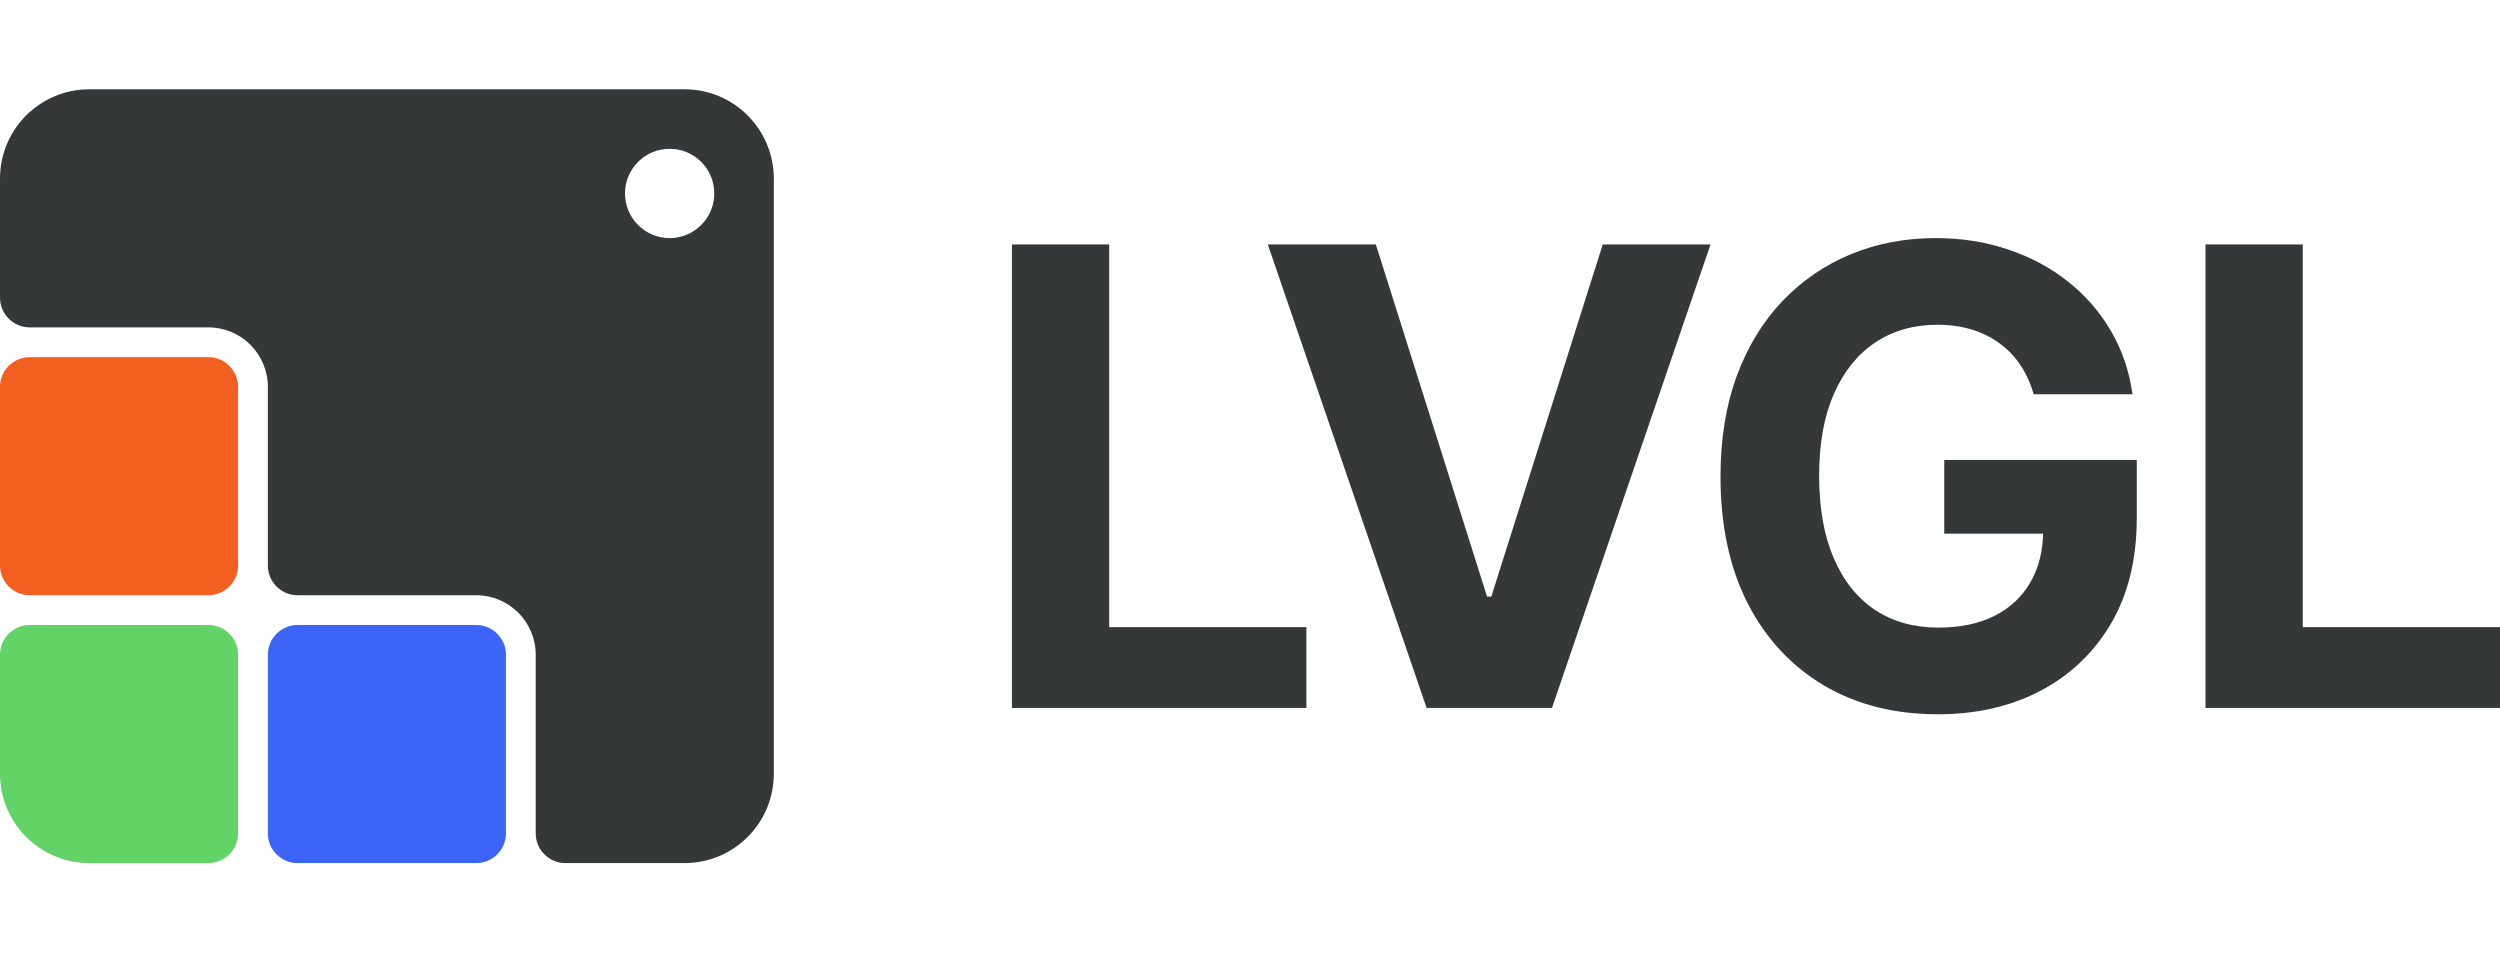
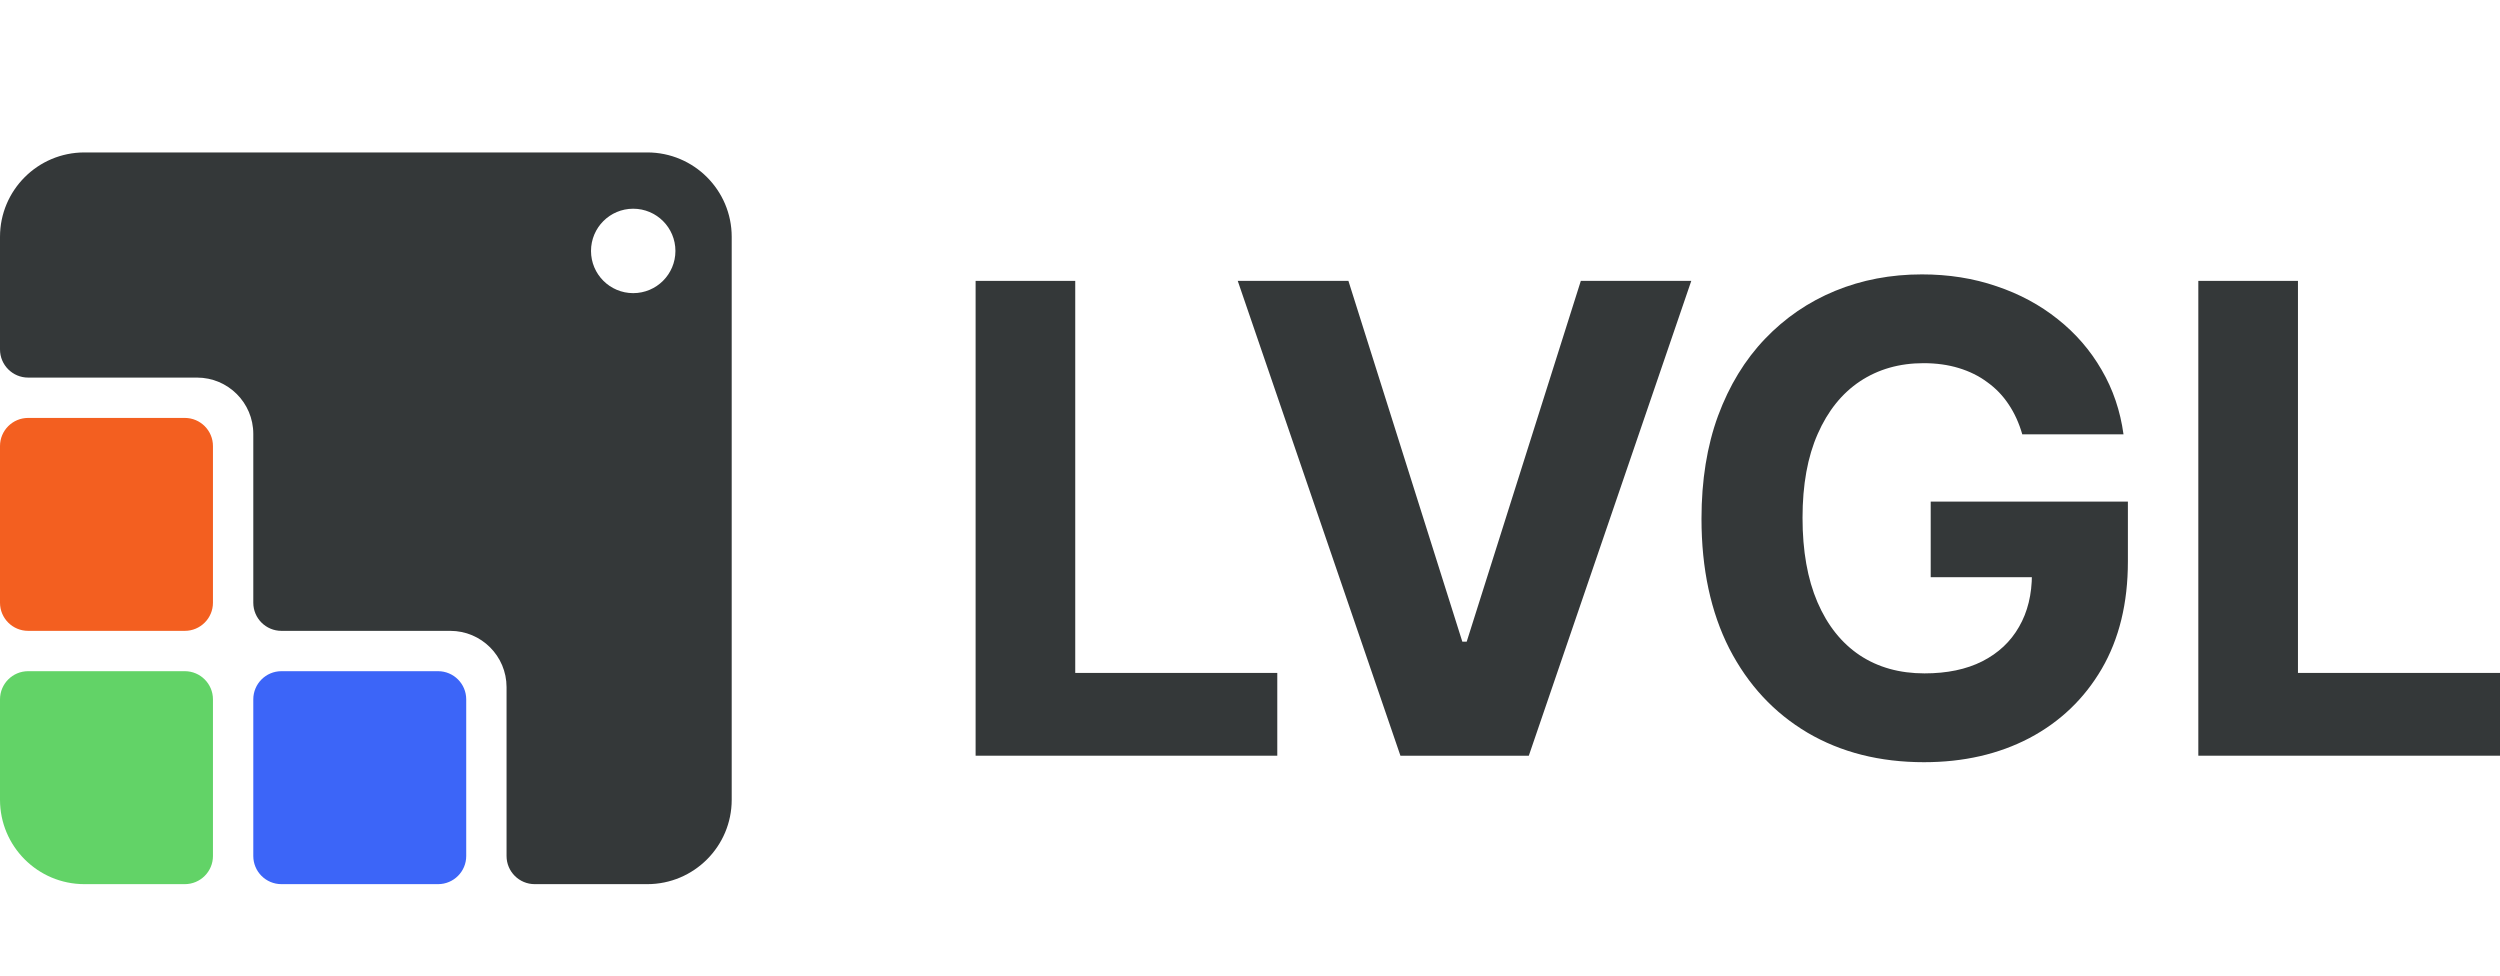
- <svg xmlns="http://www.w3.org/2000/svg" width="84" height="32" viewBox="0 0 84 32" fill="none">
-   <path d="M74.105 23.787V8.213H77.373V21.072H84V23.787H74.105Z" fill="#343839" />
-   <path d="M68.331 13.247C68.225 12.877 68.077 12.55 67.885 12.266C67.694 11.977 67.46 11.734 67.183 11.536C66.912 11.333 66.6 11.179 66.248 11.072C65.9 10.966 65.516 10.912 65.093 10.912C64.303 10.912 63.608 11.11 63.01 11.506C62.416 11.901 61.953 12.477 61.621 13.232C61.289 13.982 61.123 14.9 61.123 15.985C61.123 17.07 61.286 17.992 61.613 18.753C61.94 19.513 62.403 20.094 63.002 20.494C63.601 20.89 64.308 21.087 65.123 21.087C65.863 21.087 66.494 20.956 67.017 20.692C67.546 20.423 67.948 20.046 68.225 19.559C68.507 19.072 68.648 18.497 68.648 17.833L69.312 17.932H65.327V15.453H71.795V17.414C71.795 18.783 71.508 19.959 70.935 20.943C70.361 21.921 69.571 22.677 68.565 23.209C67.558 23.736 66.406 24 65.108 24C63.659 24 62.386 23.678 61.289 23.034C60.192 22.385 59.337 21.465 58.723 20.274C58.114 19.077 57.809 17.658 57.809 16.015C57.809 14.753 57.99 13.627 58.353 12.639C58.72 11.645 59.233 10.803 59.892 10.114C60.552 9.425 61.319 8.9 62.194 8.54C63.07 8.18 64.019 8 65.04 8C65.915 8 66.731 8.129 67.485 8.388C68.24 8.641 68.909 9.001 69.493 9.468C70.082 9.934 70.562 10.489 70.935 11.133C71.307 11.772 71.546 12.477 71.652 13.247H68.331Z" fill="#343839" />
-   <path d="M46.228 8.213L49.965 20.046H50.108L53.852 8.213H57.474L52.146 23.787H47.934L42.598 8.213H46.228Z" fill="#343839" />
-   <path d="M34 23.787V8.213H37.268V21.072H43.895V23.787H34Z" fill="#343839" />
-   <path fill-rule="evenodd" clip-rule="evenodd" d="M3 3C1.343 3 1.24855e-05 4.343 8.84386e-06 6L0 10C0 10.552 0.448 11 1 11H7C8.105 11 9 11.895 9 13V19C9 19.552 9.448 20 10 20H16C17.105 20 18 20.895 18 22V28C18 28.552 18.448 29 19 29H23C24.657 29 26 27.657 26 26V6C26 4.343 24.657 3 23 3H3ZM22.5 8C23.328 8 24 7.328 24 6.5C24 5.672 23.328 5 22.5 5C21.672 5 21 5.672 21 6.5C21 7.328 21.672 8 22.5 8Z" fill="#343839" />
-   <rect x="0" y="12" width="8" height="8" rx="1" fill="#F35F20" />
-   <path d="M0 22C0 21.448 0.448 21 1 21H7C7.552 21 8 21.448 8 22V28C8 28.552 7.552 29 7 29H3C1.343 29 0 27.657 0 26V22Z" fill="#62D367" />
-   <rect x="9" y="21" width="8" height="8" rx="1" fill="#3C65F8" />
+ <svg xmlns="http://www.w3.org/2000/svg" width="82" height="32" viewBox="0 0 82 32" fill="none">
+   <path d="M72.105 24.787V9.213H75.373V22.072H82V24.787H72.105Z" fill="#343839" />
+   <path d="M66.331 14.247C66.225 13.877 66.076 13.55 65.885 13.266C65.694 12.977 65.46 12.734 65.183 12.536C64.912 12.333 64.6 12.179 64.247 12.072C63.9 11.966 63.515 11.912 63.093 11.912C62.303 11.912 61.608 12.11 61.009 12.506C60.416 12.901 59.953 13.477 59.621 14.232C59.289 14.982 59.123 15.9 59.123 16.985C59.123 18.07 59.286 18.992 59.613 19.753C59.94 20.513 60.403 21.094 61.002 21.494C61.601 21.89 62.308 22.087 63.123 22.087C63.862 22.087 64.494 21.956 65.017 21.692C65.546 21.423 65.948 21.046 66.225 20.559C66.507 20.072 66.647 19.497 66.647 18.833L67.312 18.932H63.327V16.453H69.795V18.414C69.795 19.783 69.508 20.959 68.934 21.943C68.361 22.921 67.571 23.677 66.564 24.209C65.558 24.736 64.406 25 63.108 25C61.658 25 60.386 24.678 59.289 24.034C58.192 23.385 57.336 22.465 56.722 21.274C56.114 20.077 55.809 18.658 55.809 17.015C55.809 15.753 55.99 14.627 56.352 13.639C56.72 12.645 57.233 11.803 57.892 11.114C58.551 10.425 59.319 9.9 60.194 9.54C61.07 9.18 62.018 9 63.04 9C63.915 9 64.73 9.129 65.485 9.388C66.24 9.641 66.909 10.001 67.493 10.468C68.082 10.934 68.562 11.489 68.934 12.133C69.307 12.772 69.546 13.477 69.651 14.247H66.331Z" fill="#343839" />
+   <path d="M44.228 9.213L47.964 21.046H48.108L51.851 9.213H55.474L50.145 24.787H45.934L40.598 9.213H44.228Z" fill="#343839" />
+   <path d="M32 24.787V9.213H35.268V22.072H41.895V24.787H32Z" fill="#343839" />
+   <path fill-rule="evenodd" clip-rule="evenodd" d="M2.769 5C1.24 5 1.31567e-05 6.24 9.79524e-06 7.769L1.63168e-06 11.461C1.63168e-06 11.971 0.413 12.385 0.923 12.385H6.462C7.481 12.385 8.308 13.211 8.308 14.231V19.769C8.308 20.279 8.721 20.692 9.231 20.692H14.769C15.789 20.692 16.615 21.519 16.615 22.538V28.077C16.615 28.587 17.029 29 17.538 29H21.231C22.76 29 24 27.76 24 26.231V7.769C24 6.24 22.76 5 21.231 5H2.769ZM20.769 9.615C21.534 9.615 22.154 8.995 22.154 8.231C22.154 7.466 21.534 6.846 20.769 6.846C20.005 6.846 19.385 7.466 19.385 8.231C19.385 8.995 20.005 9.615 20.769 9.615Z" fill="#343839" />
+   <path d="M0 14.631C0 14.121 0.413 13.708 0.923 13.708H6.062C6.571 13.708 6.985 14.121 6.985 14.631V19.769C6.985 20.279 6.571 20.692 6.062 20.692H0.923C0.413 20.692 0 20.279 0 19.769V14.631Z" fill="#F35F20" />
+   <path d="M0 22.939C0 22.429 0.413 22.015 0.923 22.015H6.062C6.571 22.015 6.985 22.429 6.985 22.939V28.077C6.985 28.587 6.571 29 6.062 29H2.769C1.24 29 0 27.76 0 26.231V22.939Z" fill="#62D367" />
+   <path d="M8.308 22.939C8.308 22.429 8.721 22.015 9.231 22.015H14.369C14.879 22.015 15.292 22.429 15.292 22.939V28.077C15.292 28.587 14.879 29 14.369 29H9.231C8.721 29 8.308 28.587 8.308 28.077V22.939Z" fill="#3C65F8" />
</svg>
